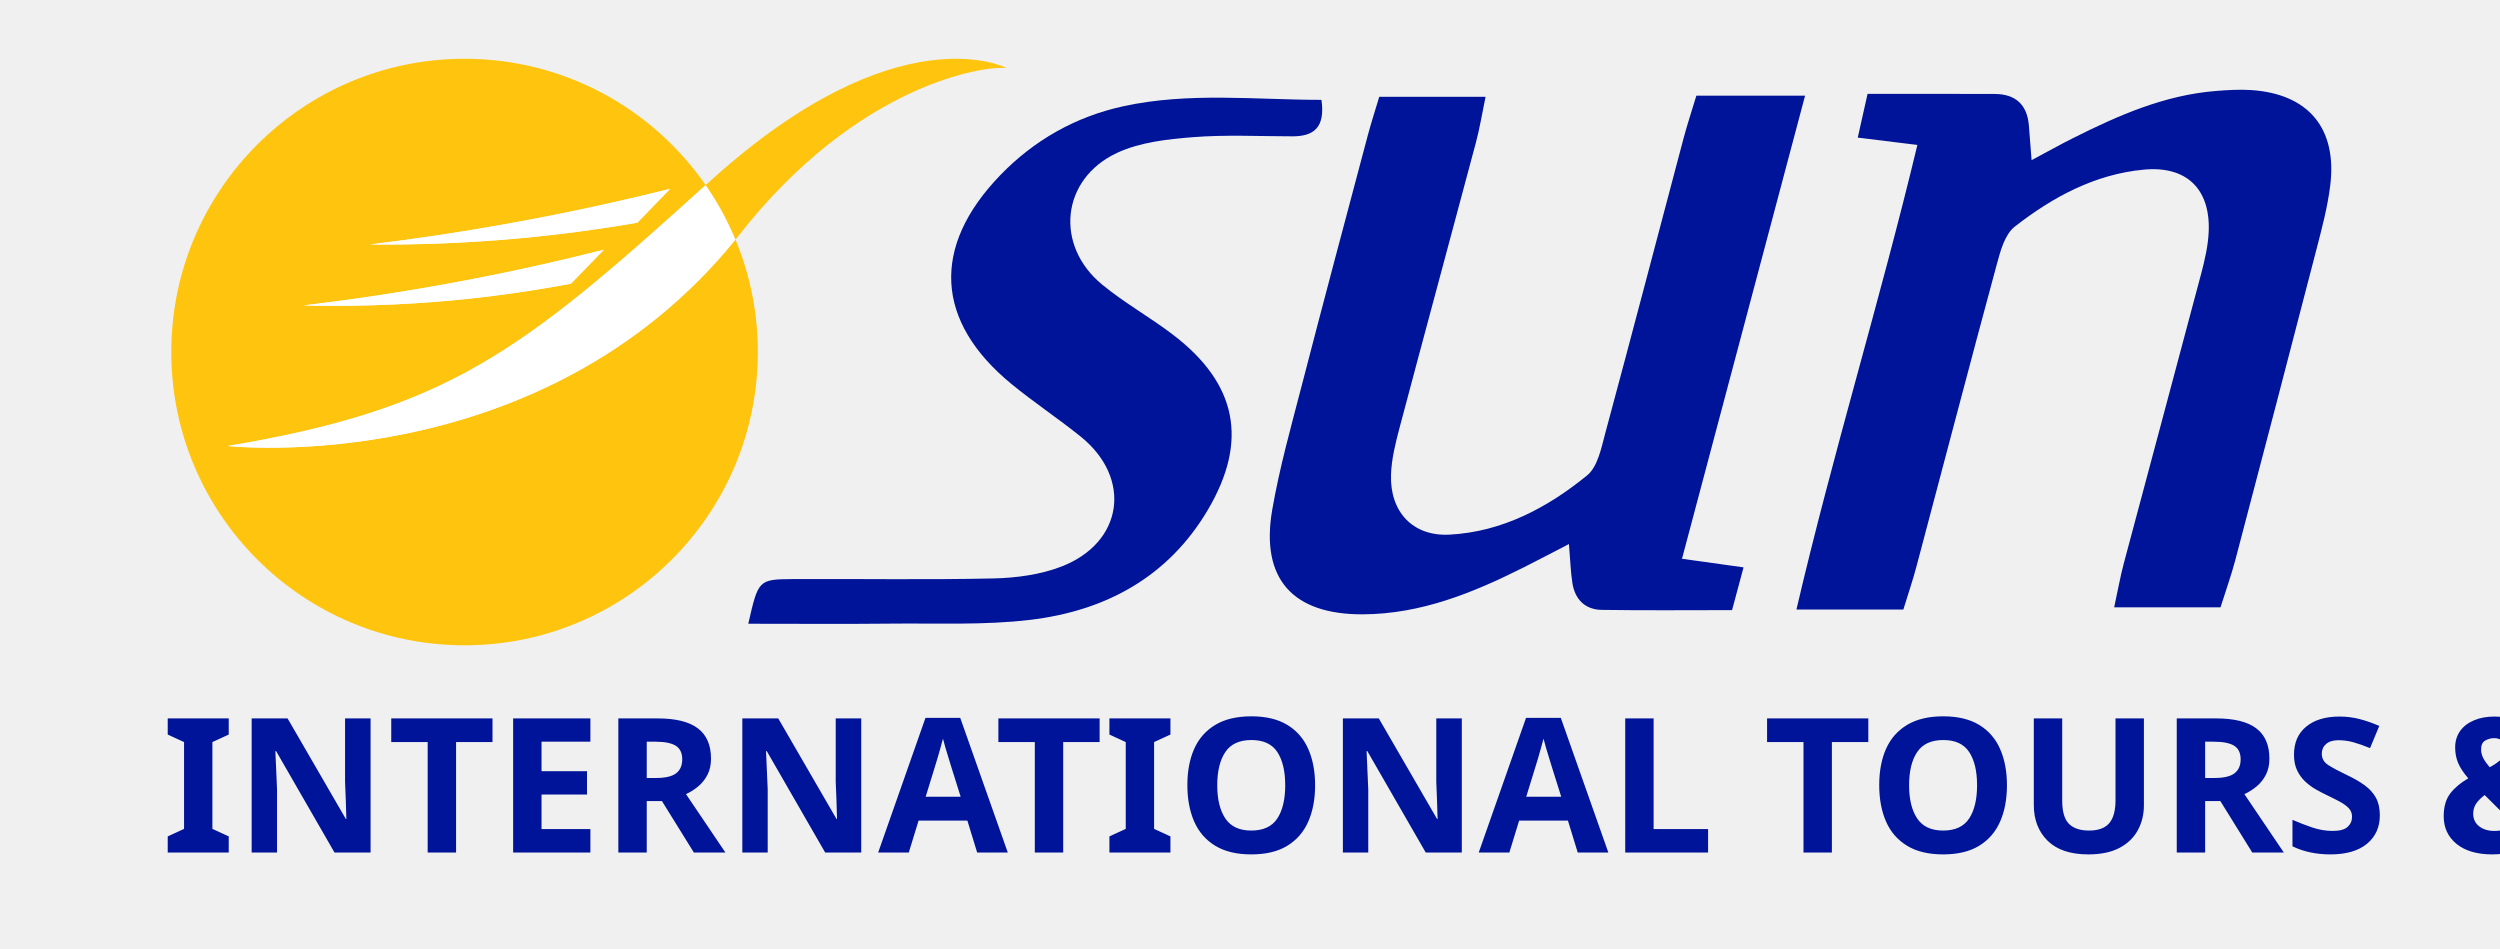
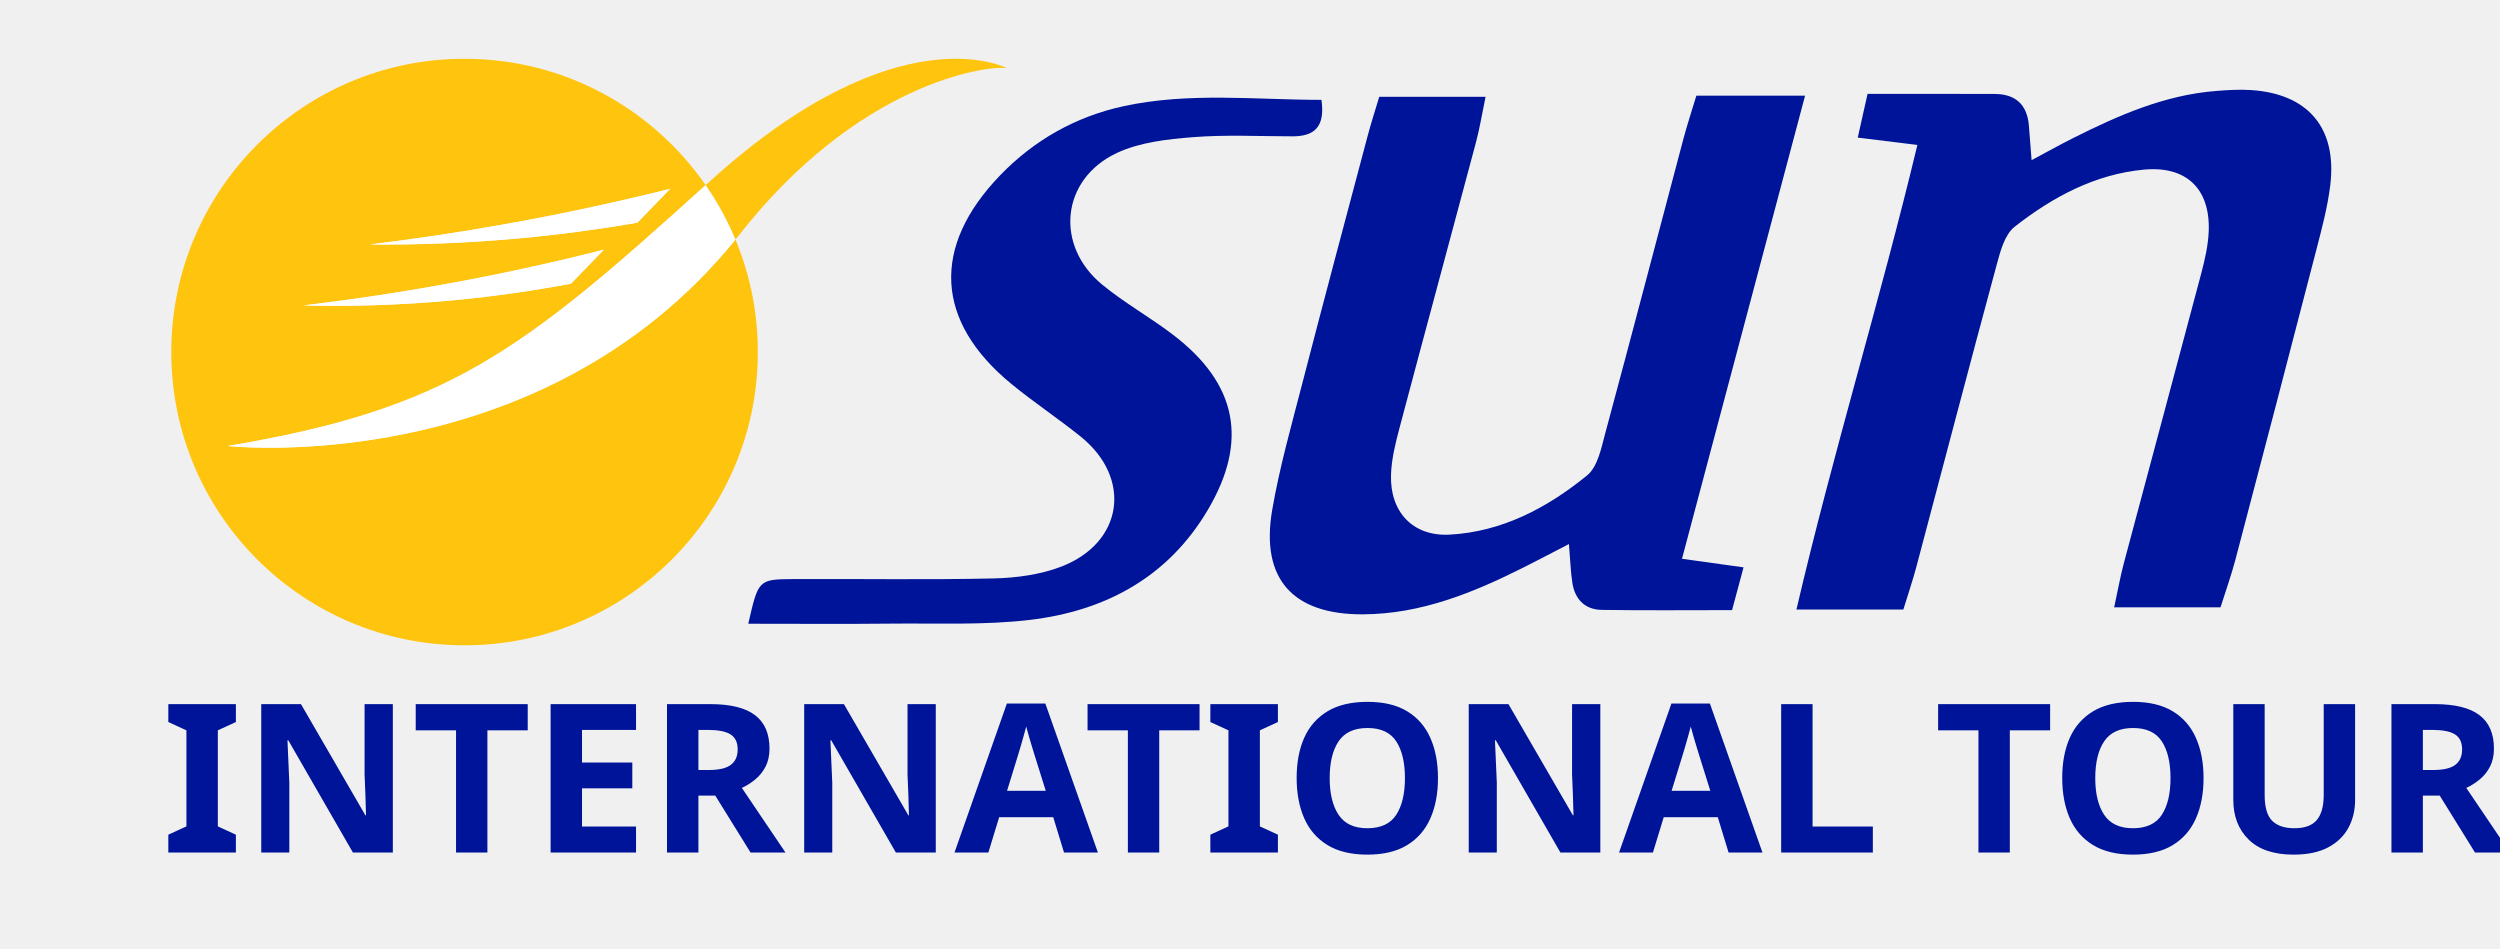
<svg xmlns="http://www.w3.org/2000/svg" id="Layer_1" data-name="Layer 1" viewBox="0 0 841.89 319.56">
  <defs>
    <style>
      .cls-1 {
        fill: #fff;
      }

      .cls-2 {
        font-family: AgencyFB-Bold, 'Agency FB';
-         font-size: 63.26px;
+         font-size: 70px;
        font-weight: 700;
      }

      .cls-2, .cls-3 {
        fill: #001499;
      }

      .cls-4 {
        fill: #ffc40d;
      }
    </style>
  </defs>
  <text id="INTERNATIONAL_TOURS_TRAVELS" data-name="INTERNATIONAL TOURS &amp;amp; TRAVELS" class="cls-2" transform="translate(54.45 287.1)">
    <tspan x="0" y="0">INTERNATIONAL TOURS &amp; TRAVELS</tspan>
  </text>
  <g>
    <path class="cls-4" d="m247.67,80.67c-65.89,81.19-170.97,69.52-170.97,69.52,74.11-12.43,98.62-31.39,160.93-87.86-17.82-25.7-47.54-42.54-81.19-42.54-54.55,0-98.76,44.22-98.76,98.76s44.21,98.76,98.76,98.76,98.76-44.22,98.76-98.76c0-13.42-2.67-26.2-7.53-37.87Zm-76.95-5.3c19.46-3.49,37.79-7.51,54.95-11.79l-11.05,11.42c-12.43,2.14-25.88,3.99-40.23,5.3-17.88,1.62-34.57,2.17-49.84,2.03,14.74-1.8,30.16-4.08,46.18-6.96Zm-17.48,19.72c17.74-3.29,34.46-7.03,50.09-10.99l-11.05,11.42c-12.15,2.29-25.45,4.27-39.8,5.61-18.26,1.71-35.13,2.09-50.28,1.72,16.12-1.92,33.18-4.45,51.04-7.77Z" />
    <path class="cls-1" d="m247.67,80.67c-65.89,81.19-170.97,69.52-170.97,69.52,74.11-12.43,98.62-31.39,160.93-87.86,3.97,5.7,7.34,11.85,10.03,18.34Z" />
    <path class="cls-4" d="m339.07,22.94c-6.88-.98-50.11,4.91-90.4,56.5-.33.41-.66.82-1,1.23-2.69-6.5-6.06-12.64-10.03-18.34.48-.44.96-.87,1.45-1.31,63.38-57.48,99.98-38.08,99.98-38.08Z" />
    <path class="cls-1" d="m203.33,84.11l-11.05,11.42c-12.15,2.29-25.45,4.27-39.8,5.61-18.26,1.71-35.13,2.09-50.28,1.72,16.12-1.92,33.18-4.45,51.04-7.77,17.74-3.29,34.46-7.03,50.09-10.99Z" />
    <path class="cls-1" d="m225.67,63.59l-11.05,11.42c-12.43,2.14-25.88,3.99-40.23,5.3-17.88,1.62-34.57,2.17-49.84,2.03,14.74-1.8,30.16-4.08,46.18-6.96,19.46-3.49,37.79-7.51,54.95-11.79Z" />
  </g>
  <g>
    <path class="cls-3" d="m640.93,205.26h-35.97c12.33-52.8,28.06-103.71,40.73-156.45-6.93-.85-12.58-1.55-20.08-2.47,1.07-4.8,2.05-9.15,3.3-14.72,14.74,0,28.78-.04,42.82.02,6.95.03,10.89,3.52,11.5,10.54.28,3.3.52,6.59.92,11.75,5.46-2.91,9.6-5.23,13.84-7.36,15.31-7.69,30.9-14.57,48.28-15.94,3.88-.31,7.81-.55,11.68-.31,19.36,1.23,29.16,12.82,26.77,32.16-.89,7.22-2.79,14.35-4.62,21.42-9.03,34.92-18.16,69.81-27.34,104.68-1.35,5.13-3.16,10.13-4.99,15.94h-35.81c1.23-5.65,2.05-10.33,3.27-14.91,8.65-32.49,17.42-64.95,26.03-97.46,1.24-4.68,2.36-9.53,2.54-14.33.53-14.2-7.5-22.02-21.79-20.7-16.53,1.53-30.78,9.24-43.56,19.23-3.34,2.61-4.83,8.26-6.06,12.82-9.17,33.87-18.03,67.82-27.05,101.74-1.23,4.64-2.79,9.18-4.38,14.37Z" />
    <path class="cls-3" d="m571.27,32.22h36.6c-13.94,52.45-27.55,103.65-41.45,155.95,7.51,1.05,13.55,1.89,20.73,2.89-1.3,4.85-2.39,8.91-3.87,14.4-14.92,0-29.42.15-43.93-.08-5.58-.09-8.98-3.55-9.84-9.04-.59-3.76-.69-7.59-1.16-13.13-5.81,3-10.43,5.44-15.1,7.79-17.12,8.61-34.67,15.78-54.27,15.88-23.63.12-34.55-11.93-30.56-35.15,2.48-14.38,6.49-28.51,10.15-42.67,7.21-27.86,14.65-55.66,22.04-83.47,1.11-4.17,2.45-8.28,3.86-13h35.8c-1.14,5.48-1.94,10.52-3.25,15.42-8.53,32.05-17.23,64.05-25.73,96.11-1.37,5.16-2.69,10.49-2.86,15.77-.4,12.52,7.38,20.82,19.77,20.15,17.66-.96,32.88-9.04,46.26-19.94,3.6-2.93,4.81-9.33,6.17-14.39,8.9-32.96,17.52-66,26.28-98.99,1.24-4.67,2.77-9.27,4.35-14.5Z" />
    <path class="cls-3" d="m251.99,210.04c3.39-14.81,3.39-14.96,15.17-15.03,22.45-.12,44.91.29,67.35-.22,7.66-.17,15.73-1.24,22.83-3.96,20.95-8.03,24.01-29.79,6.57-43.82-7.6-6.11-15.76-11.52-23.3-17.7-25.69-21.07-27.02-46.17-3.85-70.23,11.49-11.93,25.55-19.83,41.57-23.31,22.1-4.8,44.48-2.15,66.68-2.14,1.31,9.24-2.51,12.28-9.7,12.28-11.22,0-22.5-.6-33.66.29-8.61.68-17.8,1.71-25.47,5.28-18.84,8.78-21.11,31.15-5,44.38,7.51,6.18,16.14,10.98,23.89,16.9,21.48,16.43,25.41,35.66,11.69,58.92-13.41,22.74-34.62,34.09-60,37.08-15.41,1.82-31.14,1.08-46.73,1.25-15.54.17-31.08.04-48.03.04Z" />
  </g>
</svg>
